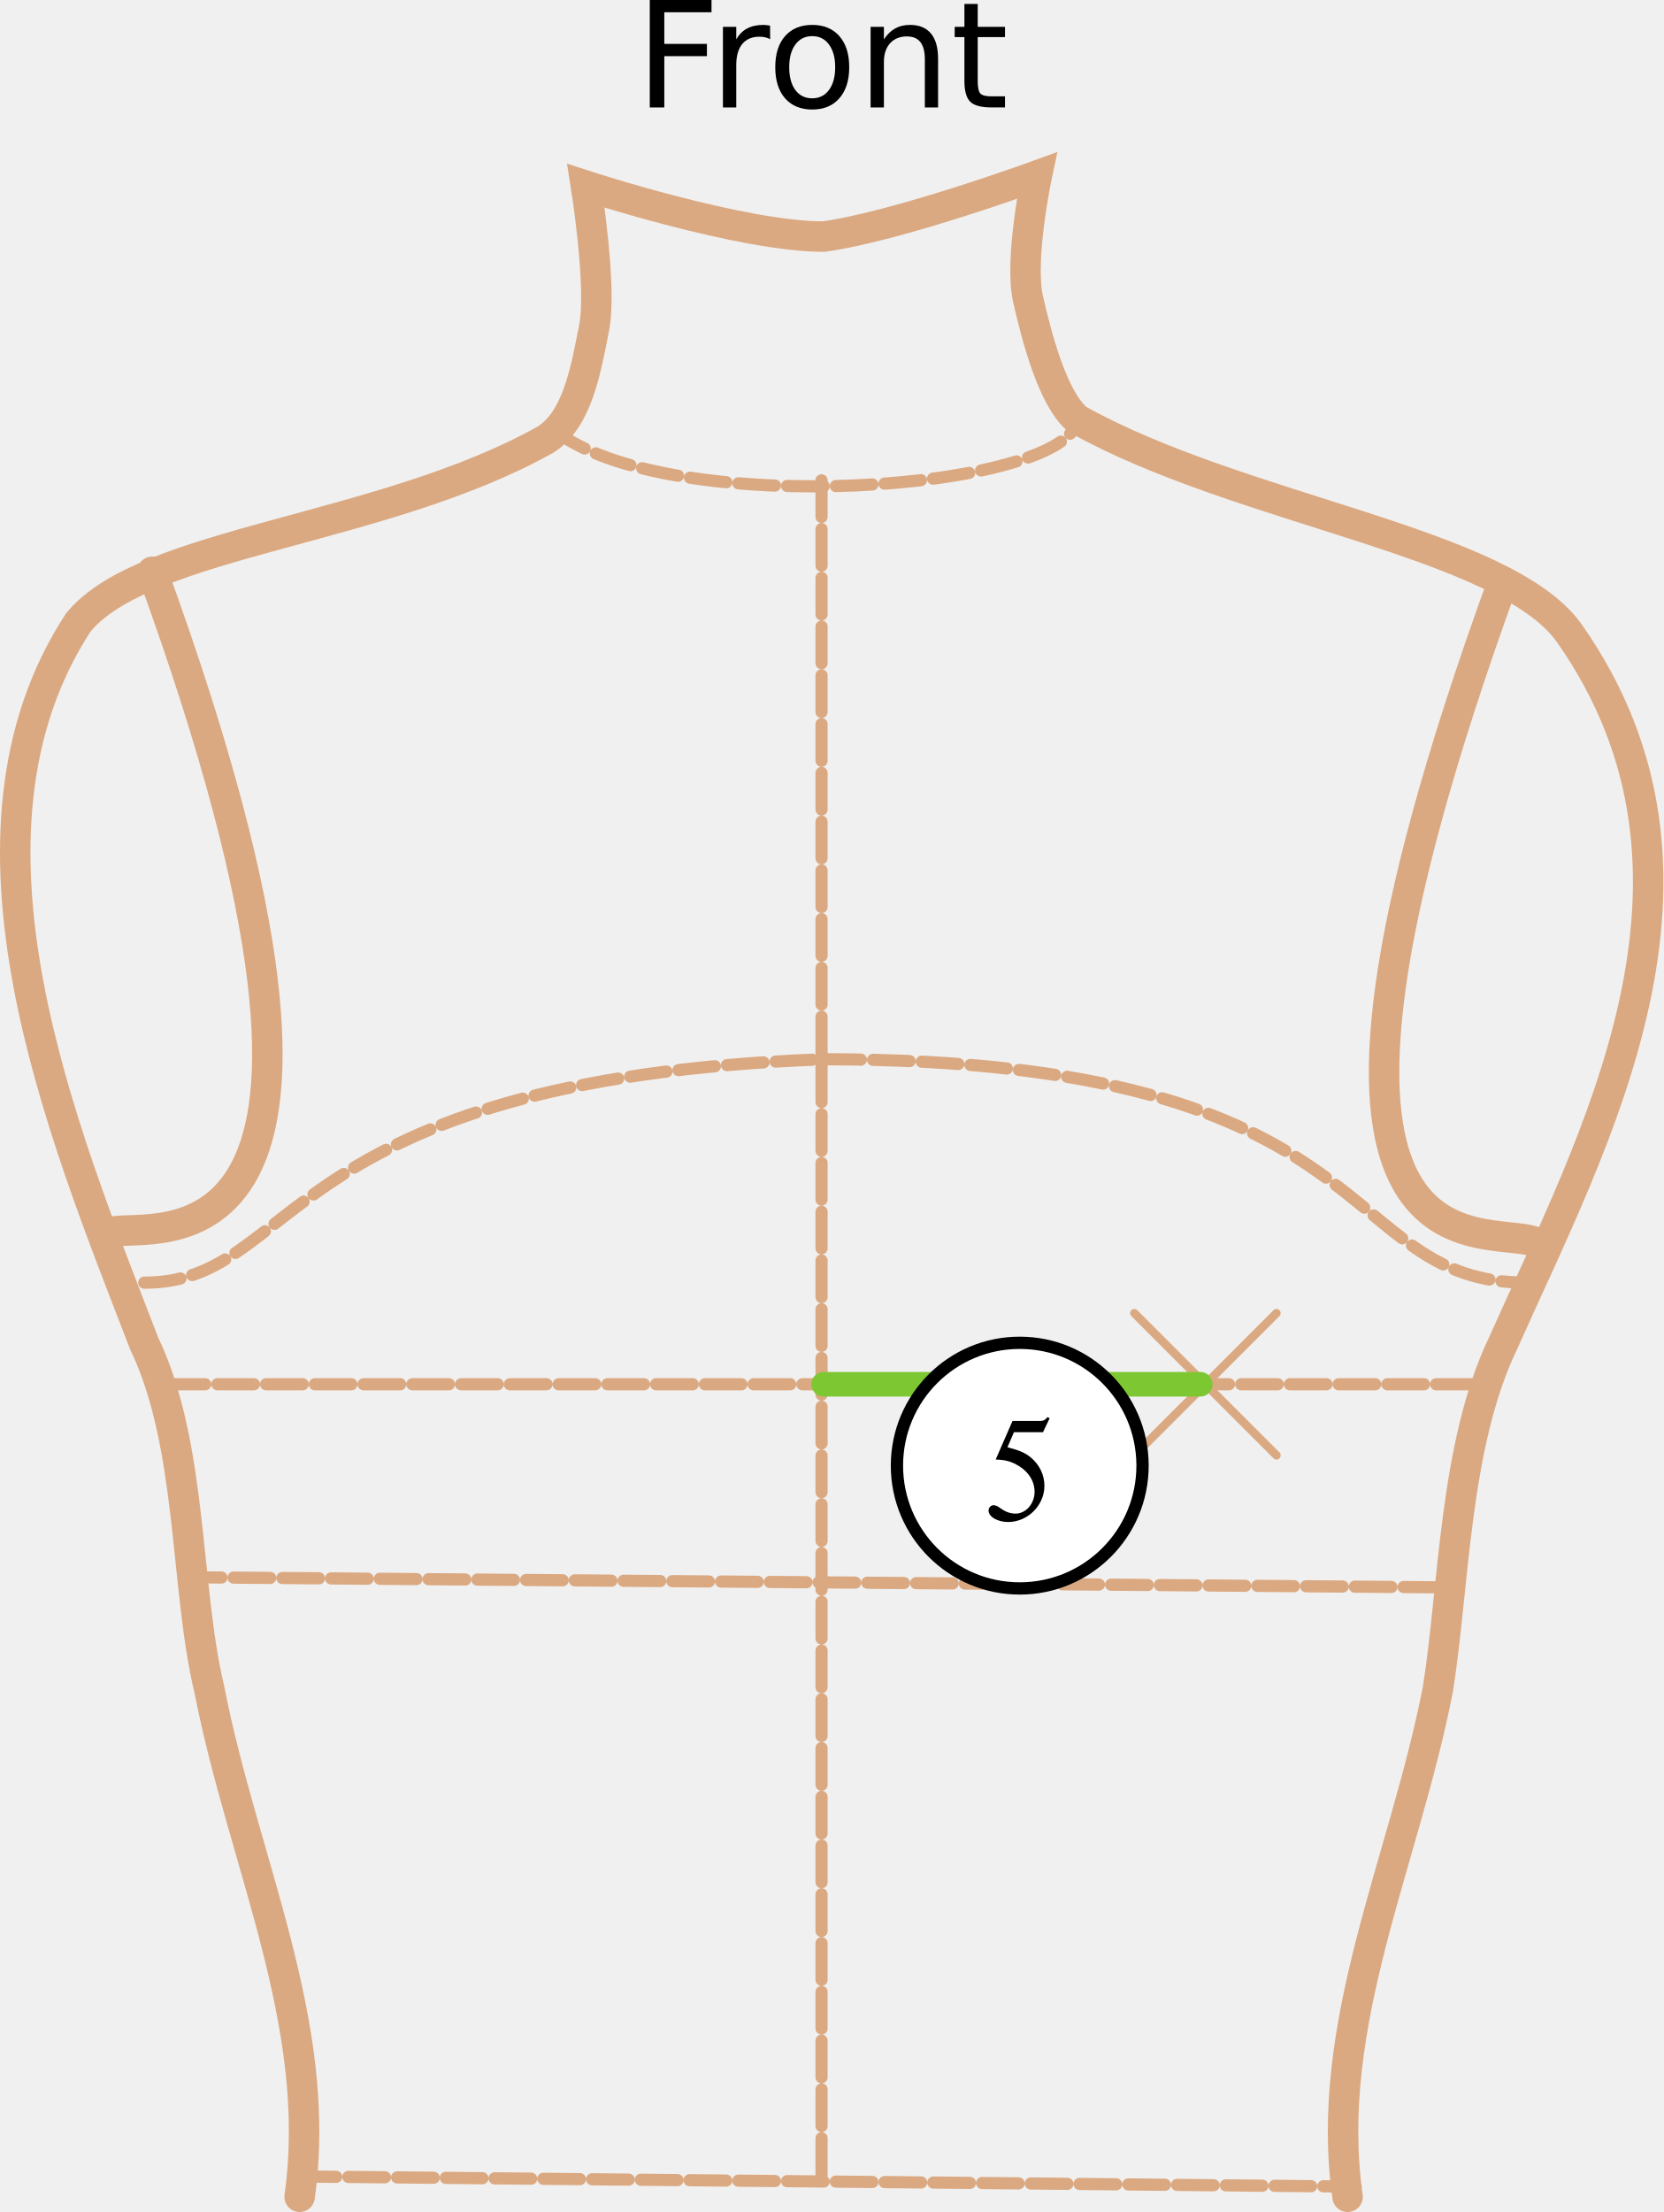
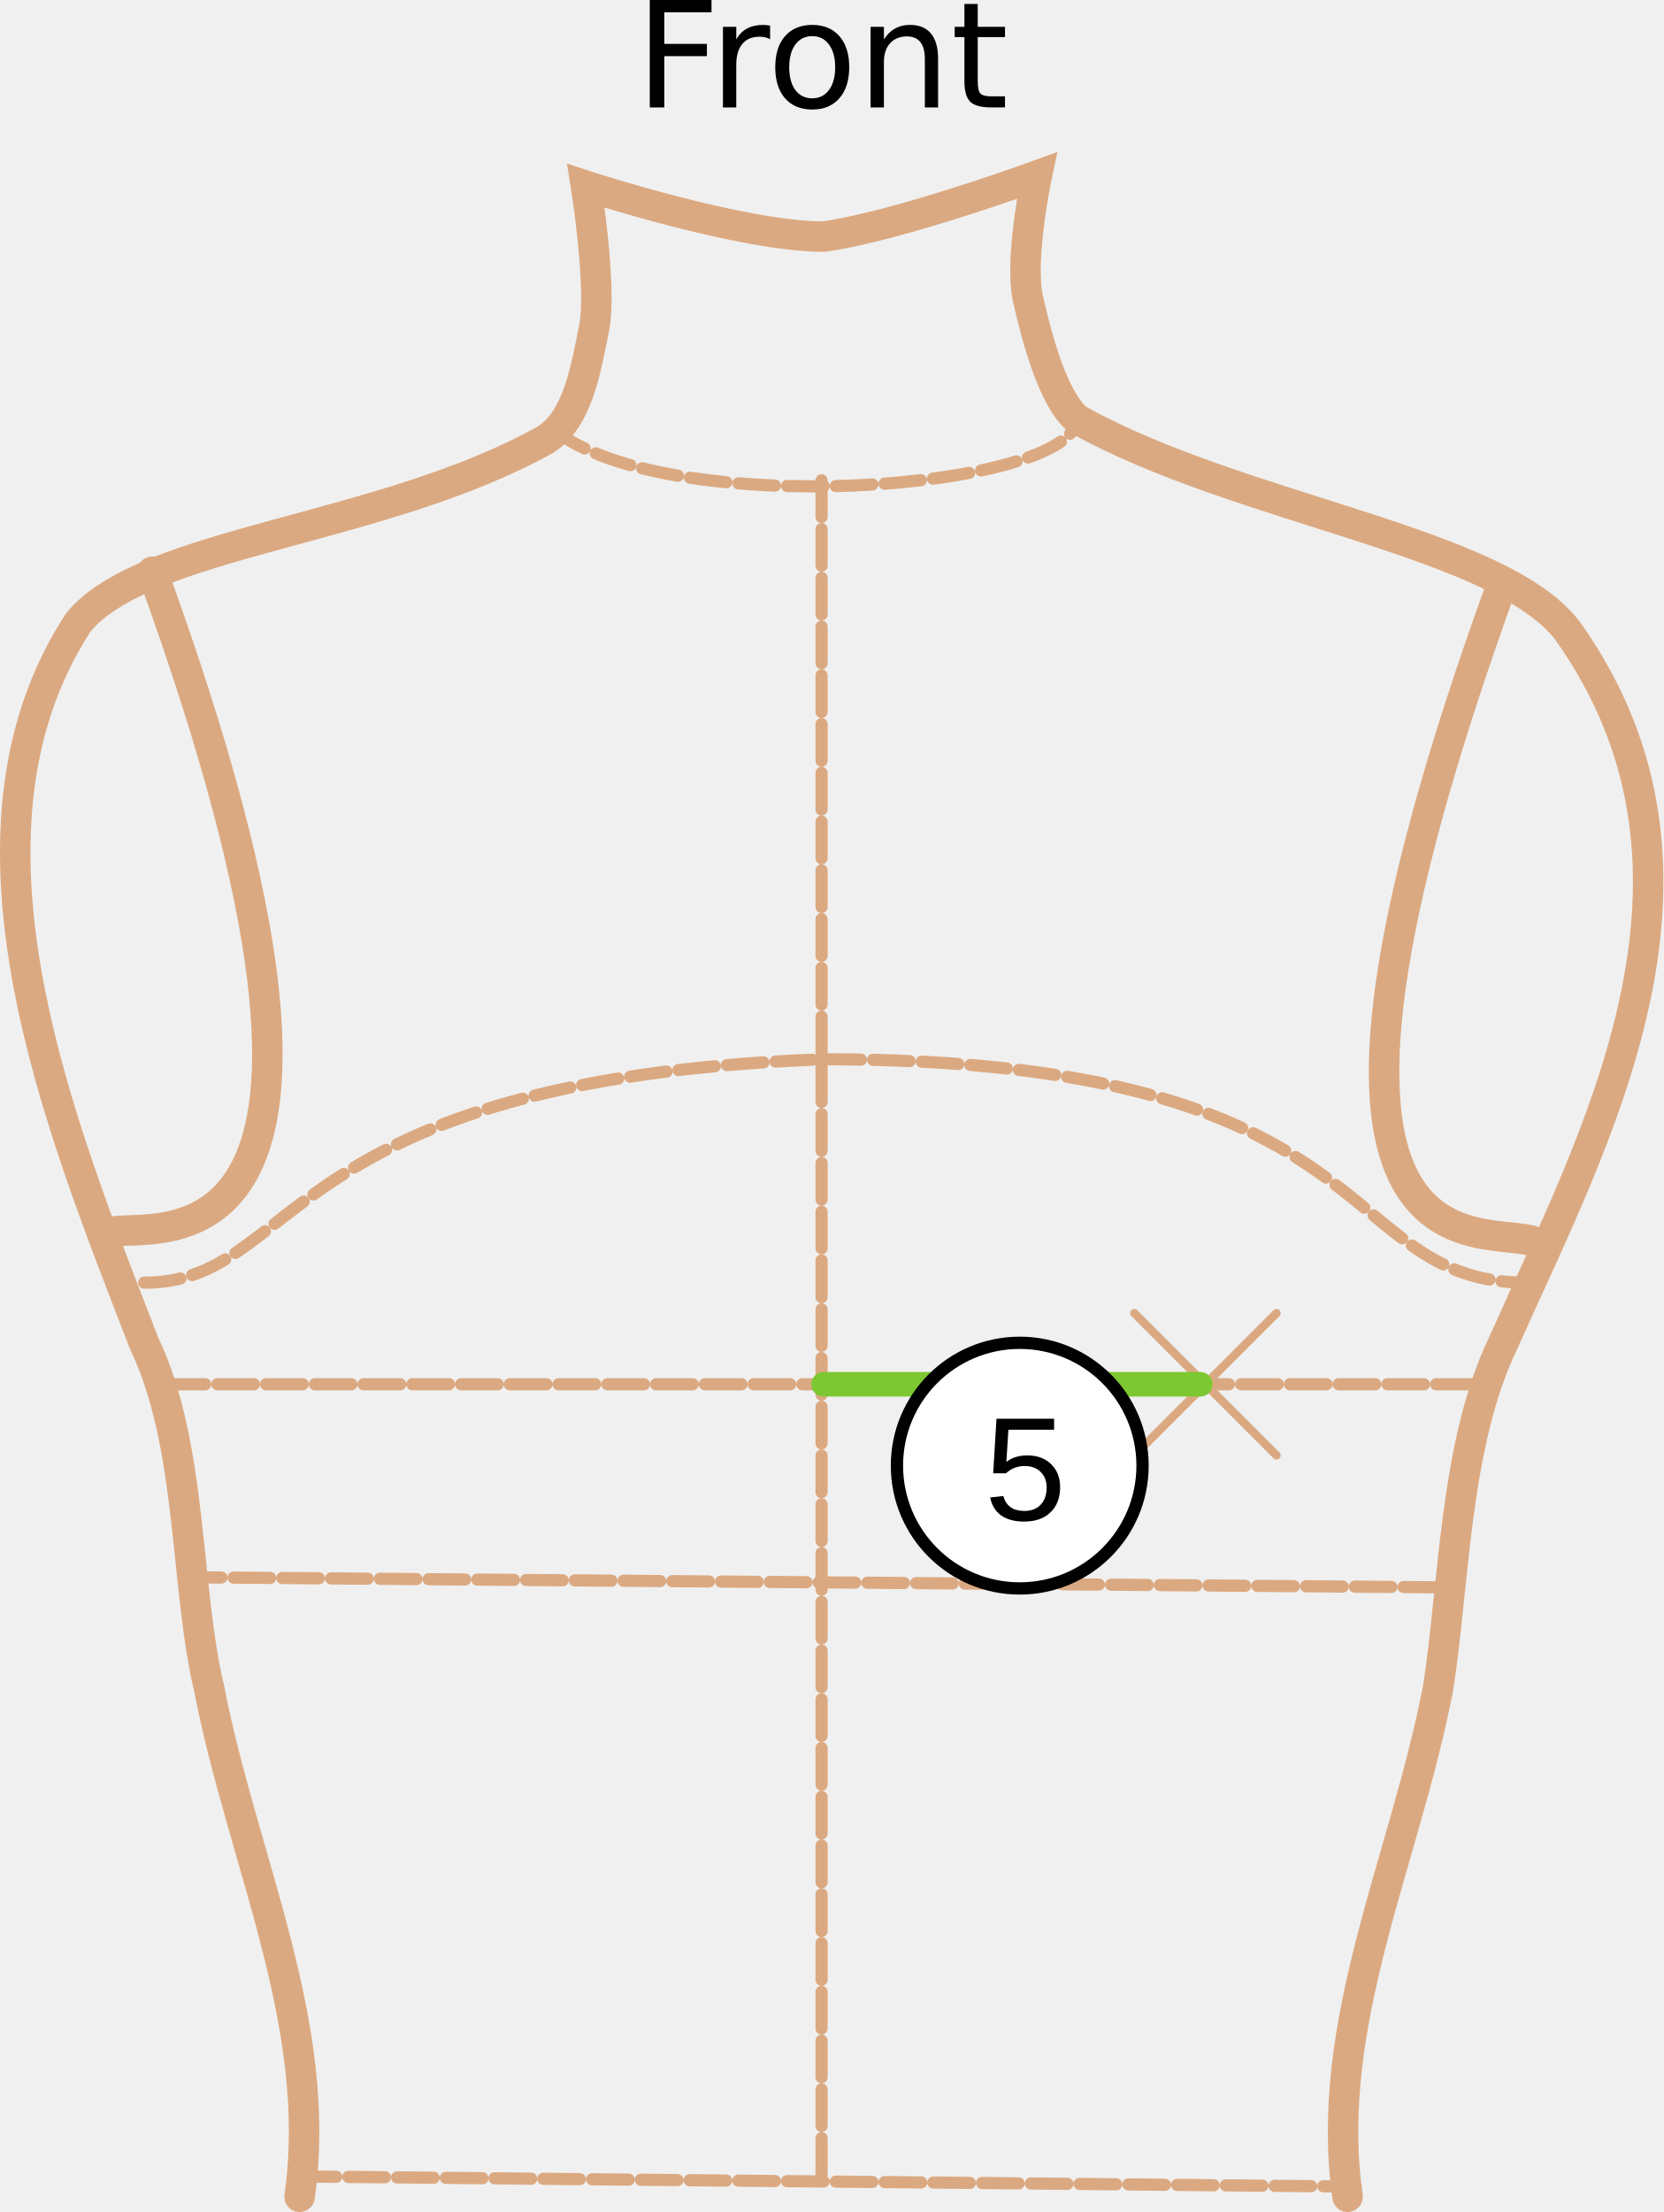
<svg xmlns="http://www.w3.org/2000/svg" width="163.809" height="217.794" id="svg12335" version="1.1">
  <defs id="defs12337" />
  <g id="layer1" transform="translate(-246.6668,-332.0367)">
    <g id="g12412">
      <path id="path8279-7-5-8" d="m 358.372,461.331 14,14" style="fill:none;stroke:#dba981;stroke-width:0.827;stroke-linecap:round;stroke-linejoin:round;stroke-miterlimit:4;stroke-opacity:1;stroke-dasharray:none;display:inline" />
      <path id="path8279-7-5-6-1" d="m 372.372,461.331 -14,14" style="fill:none;stroke:#dba981;stroke-width:0.827;stroke-linecap:round;stroke-linejoin:round;stroke-miterlimit:4;stroke-opacity:1;stroke-dasharray:none;display:inline" />
      <path style="fill:none;stroke:#dba981;stroke-width:1.2;stroke-linecap:round;stroke-linejoin:miter;stroke-miterlimit:4;stroke-opacity:1;stroke-dasharray:3.601, 1.2;stroke-dashoffset:0;display:inline" d="m 327.572,379.331 0,167" id="path3992-4-77-9-5-7-1-2-90-1-8-6" />
      <path id="path8584-1-4-6-3-4-4-4-4-7-05" d="m 397.872,454.331 c -4.8,-2 -29,6 -3.2,-65" style="fill:none;stroke:#dba981;stroke-width:3;stroke-linecap:round;stroke-linejoin:miter;stroke-miterlimit:4;stroke-opacity:1;stroke-dasharray:none" />
      <path id="path8584-6-7-8-0-3-1-3-3-1-1-3" d="m 257.672,453.331 c 4,-1 29.8,6 4,-65" style="fill:none;stroke:#dba981;stroke-width:3;stroke-linecap:round;stroke-linejoin:miter;stroke-miterlimit:4;stroke-opacity:1;stroke-dasharray:none" />
      <path style="fill:none;stroke:#dba981;stroke-width:3;stroke-linecap:round;stroke-linejoin:miter;stroke-miterlimit:4;stroke-opacity:1;stroke-dasharray:none" d="m 276.172,548.331 c 2.4,-17 -5.6,-33 -8.9,-50 -2.4,-10 -1.6,-24 -6.4,-34 -8.1,-21 -20.2,-50 -6.5,-71 6.5,-8 29.9,-9 46,-18 3.2,-2 4,-7 4.8,-11 0.8,-4 -0.8,-14 -0.8,-14 0,0 15.3,5 23.4,5 7.3,-1 21,-6 21,-6 0,0 -1.7,8 -0.9,12 0.9,4 2.5,10 4.9,12 16.1,9 41.9,12 48.4,21 16.9,24 2.4,50 -6.5,70 -4.8,10 -4.8,24 -6.4,34 -3.3,17 -11.3,33 -8.9,50" id="path11116-9-7-3-8" />
      <path id="path3992-4-77-9-5-7-1-2-90-1-8" d="m 301.172,374.331 c 11.3,9 50.8,6 51.6,-1" style="fill:none;stroke:#dba981;stroke-width:1.2;stroke-linecap:round;stroke-linejoin:miter;stroke-miterlimit:4;stroke-opacity:1;stroke-dasharray:3.601, 1.2;stroke-dashoffset:0" />
-       <g id="text6934-2-9-4-0-5-4" style="font-size:14.512px;font-style:normal;font-variant:normal;font-weight:normal;font-stretch:normal;text-align:start;line-height:125%;letter-spacing:0px;word-spacing:0px;writing-mode:lr-tb;text-anchor:start;fill:#000000;fill-opacity:1;stroke:none;font-family:Standard Symbols L;-inkscape-font-specification:Standard Symbols L">
+       <g id="text6934-2-9-4-0-5-4" style="font-size:14.512px;font-style:normal;font-variant:normal;font-weight:normal;font-stretch:normal;text-align:start;line-height:125%;letter-spacing:0px;word-spacing:0px;writing-mode:lr-tb;text-anchor:start;fill:#000000;fill-opacity:1;stroke:none;font-family:Sans,Arial;-inkscape-font-specification:Arial">
        <path id="path12402" d="m 310.655,332.037 6.08,0 0,1.205 -4.648,0 0,3.118 4.195,0 0,1.205 -4.195,0 0,5.052 -1.431,0 0,-10.579" />
        <path id="path12404" d="m 322.51,335.898 c -0.146,-0.085 -0.307,-0.146 -0.482,-0.184 -0.17,-0.043 -0.359,-0.064 -0.567,-0.064 -0.737,10e-6 -1.304,0.241 -1.701,0.723 -0.392,0.477 -0.588,1.164 -0.588,2.062 l 0,4.181 -1.311,0 0,-7.936 1.311,0 0,1.233 c 0.274,-0.482 0.631,-0.838 1.07,-1.07 0.439,-0.236 0.973,-0.354 1.601,-0.354 0.09,10e-6 0.189,0.007 0.298,0.021 0.109,0.009 0.229,0.026 0.361,0.05 l 0.007,1.339" />
        <path id="path12406" d="m 326.655,335.594 c -0.699,1e-5 -1.252,0.274 -1.658,0.822 -0.406,0.543 -0.609,1.29 -0.609,2.239 0,0.95 0.201,1.698 0.602,2.246 0.406,0.543 0.961,0.815 1.665,0.815 0.694,0 1.245,-0.274 1.651,-0.822 0.406,-0.548 0.609,-1.294 0.609,-2.239 -10e-6,-0.94 -0.203,-1.684 -0.609,-2.232 -0.406,-0.553 -0.957,-0.829 -1.651,-0.829 m 0,-1.105 c 1.134,1e-5 2.024,0.368 2.671,1.105 0.647,0.737 0.971,1.757 0.971,3.061 -1e-5,1.299 -0.324,2.319 -0.971,3.061 -0.647,0.737 -1.538,1.105 -2.671,1.105 -1.138,0 -2.031,-0.368 -2.678,-1.105 -0.642,-0.742 -0.964,-1.762 -0.964,-3.061 0,-1.304 0.321,-2.324 0.964,-3.061 0.647,-0.737 1.54,-1.105 2.678,-1.105" />
        <path id="path12408" d="m 339.048,337.826 0,4.79 -1.304,0 0,-4.747 c -10e-6,-0.751 -0.146,-1.313 -0.439,-1.686 -0.293,-0.373 -0.732,-0.56 -1.318,-0.56 -0.704,0 -1.259,0.224 -1.665,0.673 -0.406,0.449 -0.609,1.061 -0.609,1.835 l 0,4.485 -1.311,0 0,-7.936 1.311,0 0,1.233 c 0.312,-0.477 0.678,-0.834 1.098,-1.07 0.425,-0.236 0.914,-0.354 1.467,-0.354 0.912,1e-5 1.601,0.283 2.069,0.85 0.468,0.562 0.701,1.391 0.701,2.487" />
        <path id="path12410" d="m 342.952,332.426 0,2.253 2.685,0 0,1.013 -2.685,0 0,4.308 c -10e-6,0.647 0.087,1.063 0.262,1.247 0.179,0.184 0.541,0.276 1.084,0.276 l 1.339,0 0,1.091 -1.339,0 c -1.006,0 -1.701,-0.187 -2.083,-0.56 -0.383,-0.378 -0.574,-1.063 -0.574,-2.055 l 0,-4.308 -0.957,0 0,-1.013 0.957,0 0,-2.253 1.311,0" />
      </g>
      <path id="path3992-4-77-9-5-7-1-2-9-4-0-4" d="m 260.872,458.331 c 15.3,0 12.9,-20 66.9,-22 56.4,0 50,22 69.3,22" style="fill:none;stroke:#dba981;stroke-width:1.2;stroke-linecap:round;stroke-linejoin:miter;stroke-miterlimit:4;stroke-opacity:1;stroke-dasharray:3.601, 1.2;stroke-dashoffset:0" />
      <path id="path3992-4-77-9-5-7-1-2-9-8-5-7-5" d="m 263.272,468.331 129.8,0" style="fill:none;stroke:#dba981;stroke-width:1.2;stroke-linecap:round;stroke-linejoin:miter;stroke-miterlimit:4;stroke-opacity:1;stroke-dasharray:3.601, 1.2;stroke-dashoffset:0" />
      <path id="path3992-4-77-9-5-7-1-2-9-8-8-6-68-7" d="m 276.172,546.331 104,1" style="fill:none;stroke:#dba981;stroke-width:1.2;stroke-linecap:round;stroke-linejoin:miter;stroke-miterlimit:4;stroke-opacity:1;stroke-dasharray:3.601, 1.2;stroke-dashoffset:0" />
      <path style="fill:none;stroke:#dba981;stroke-width:1.2;stroke-linecap:round;stroke-linejoin:miter;stroke-miterlimit:4;stroke-opacity:1;stroke-dasharray:3.601, 1.2;stroke-dashoffset:0" d="m 264.872,487.331 124.2,1" id="path3992-4-77-9-5-7-1-2-9-8-5-4-1-4-1" />
      <path id="path4866-8" d="m 364.872,468.331 -37.1,0" style="fill:none;stroke:#7dc832;stroke-width:2.419;stroke-linecap:round;stroke-linejoin:round;stroke-miterlimit:4;stroke-opacity:1;stroke-dasharray:none" />
      <path transform="matrix(0.8062,0,0,0.8062,19.77215,-1761.669)" d="m 421,2776 c 0,8.284 -6.716,15 -15,15 -8.284,0 -15,-6.716 -15,-15 0,-8.284 6.716,-15 15,-15 8.254,0 14.957,6.668 15,14.922" id="path19730-5-8" style="color:#000000;fill:#ffffff;fill-opacity:1;fill-rule:nonzero;stroke:#000000;stroke-width:1.5;stroke-linecap:round;stroke-linejoin:round;stroke-miterlimit:4;stroke-opacity:1;stroke-dasharray:none;stroke-dashoffset:0;marker:none;visibility:visible;display:inline;overflow:visible;enable-background:accumulate" />
-       <text id="text8484-0-0-0-8-7-8-9" y="481.709" x="343.596" style="font-size:14.512px;font-style:normal;font-variant:normal;font-weight:normal;font-stretch:normal;text-align:start;line-height:125%;letter-spacing:0px;word-spacing:0px;writing-mode:lr-tb;text-anchor:start;fill:#000000;fill-opacity:1;stroke:none;font-family:Standard Symbols L;-inkscape-font-specification:Standard Symbols L" xml:space="preserve">
+       <text id="text8484-0-0-0-8-7-8-9" y="481.709" x="343.596" style="font-size:14.512px;font-style:normal;font-variant:normal;font-weight:normal;font-stretch:normal;text-align:start;line-height:125%;letter-spacing:0px;word-spacing:0px;writing-mode:lr-tb;text-anchor:start;fill:#000000;fill-opacity:1;stroke:none;font-family:Sans,Arial;-inkscape-font-specification:Arial" xml:space="preserve">
        <tspan y="481.709" x="343.596" id="tspan8486-3-0-4-3-7-3-4">5</tspan>
      </text>
    </g>
  </g>
</svg>
